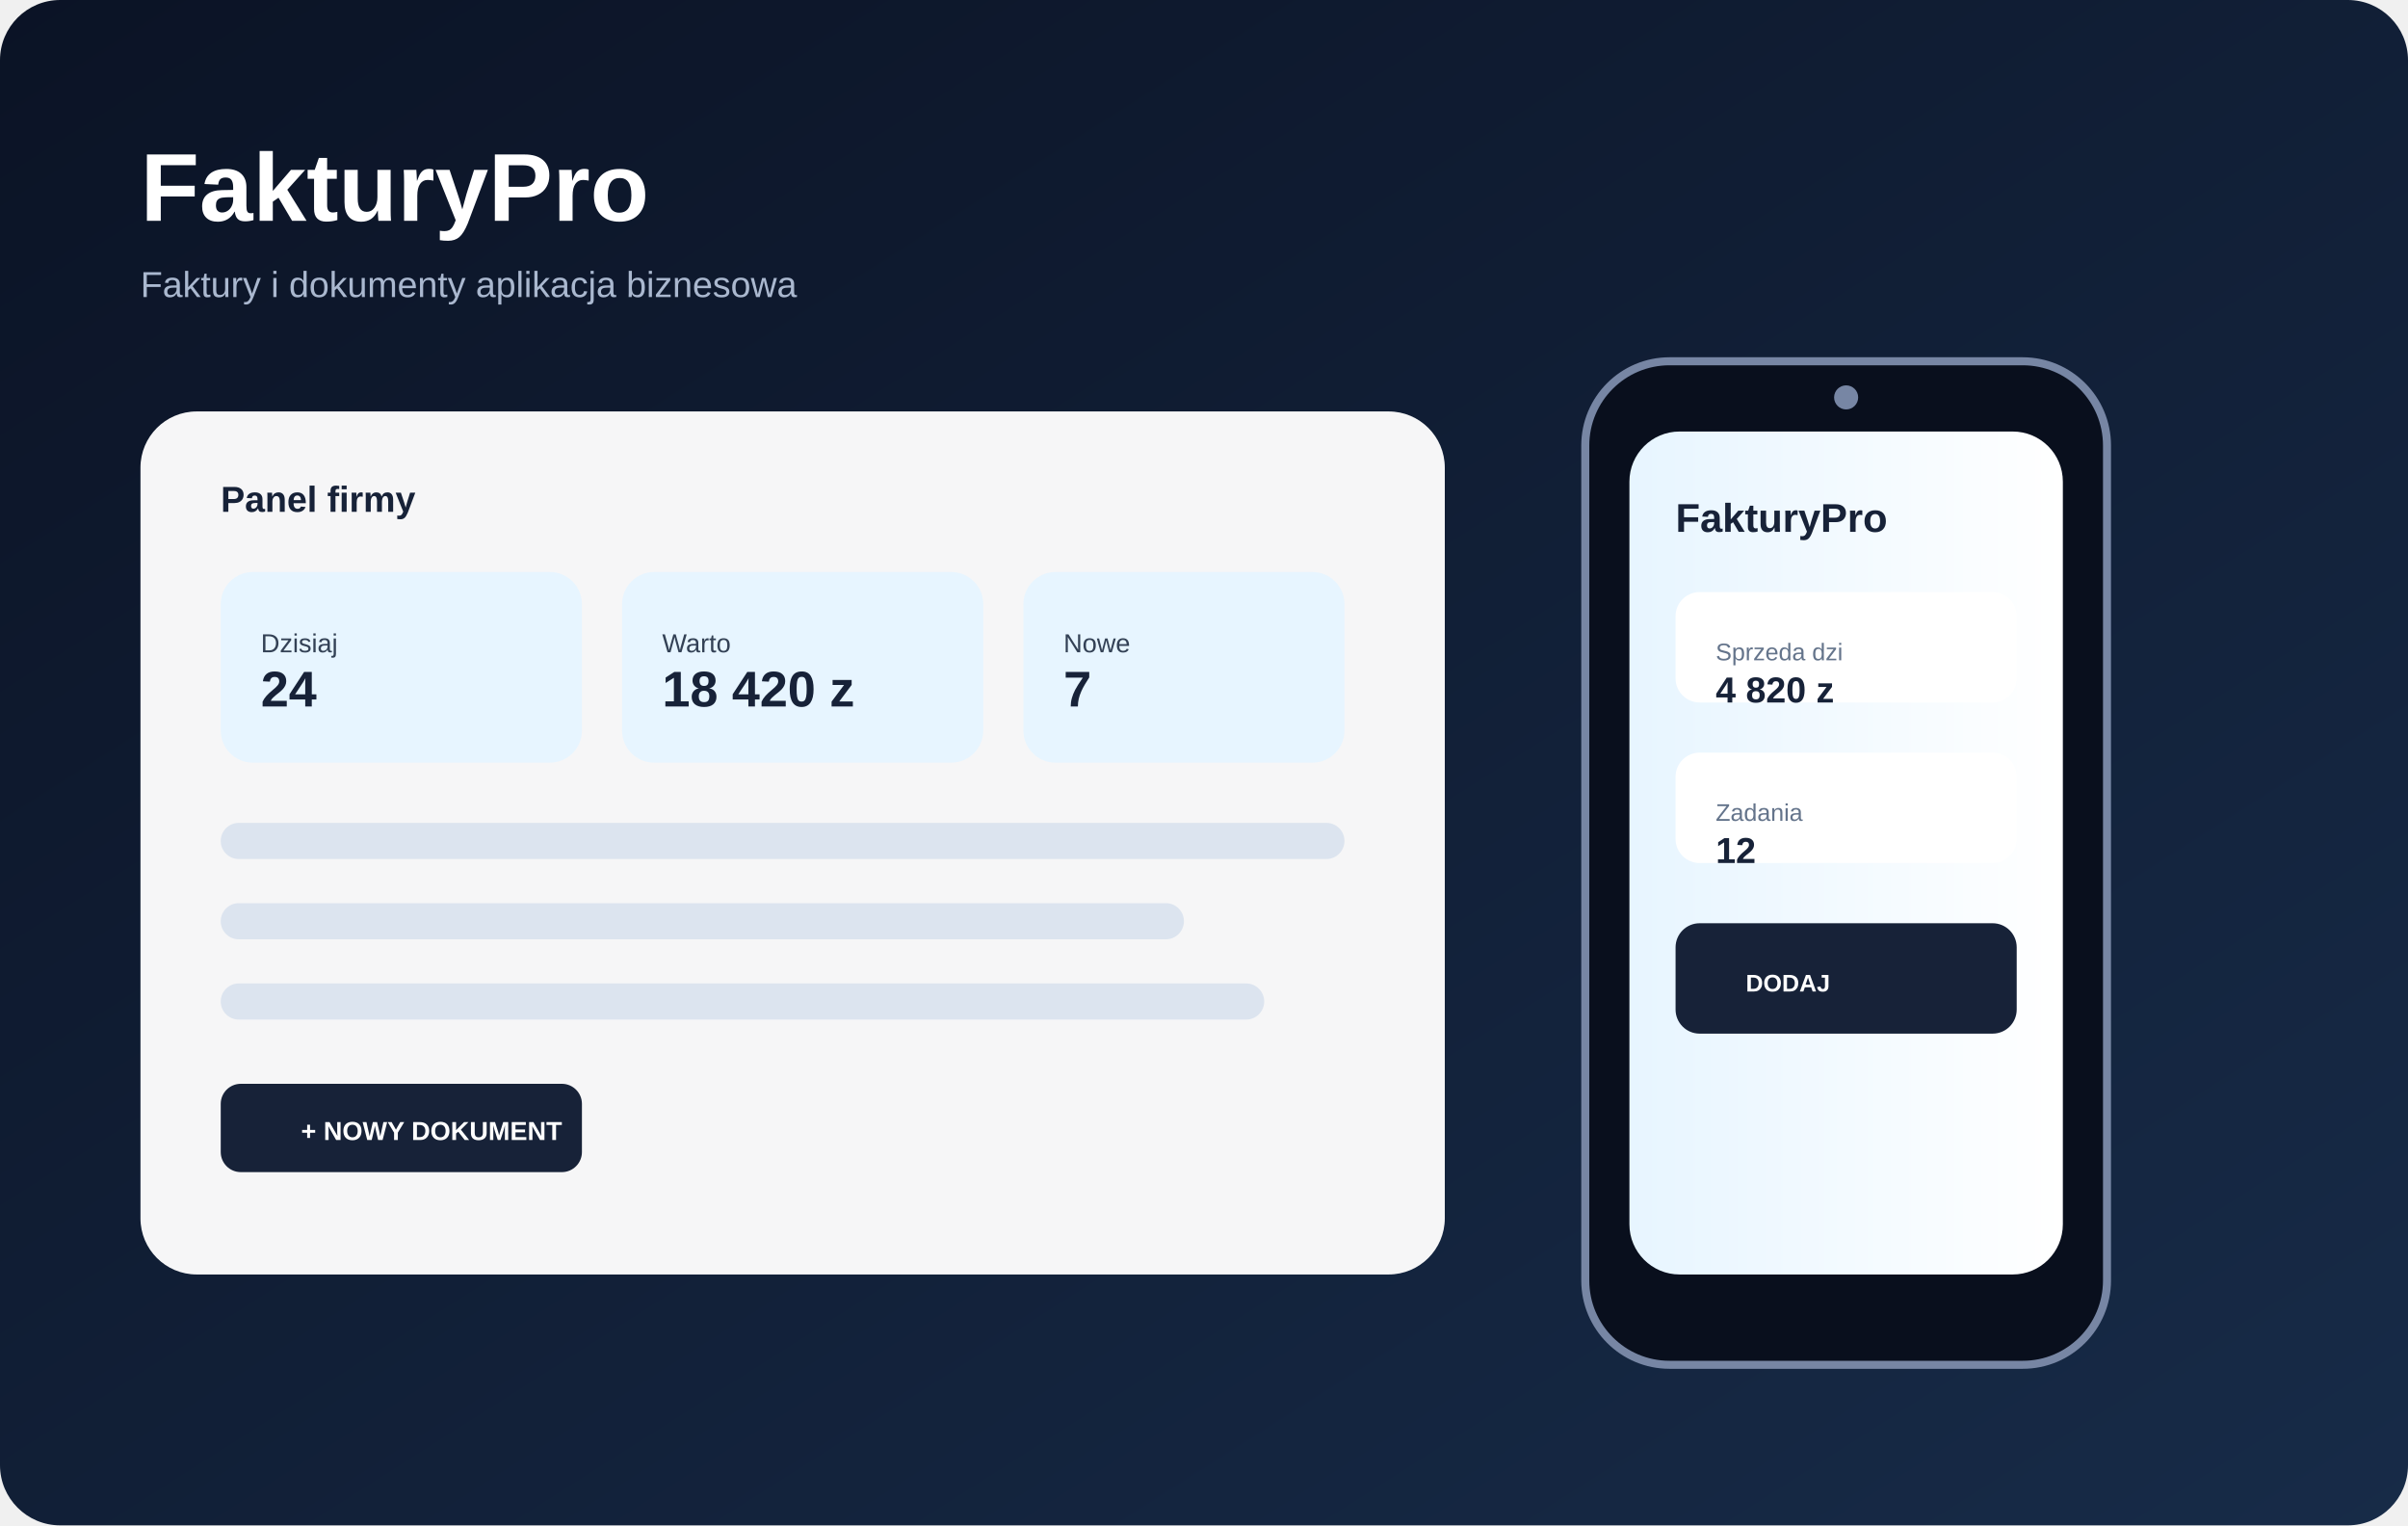
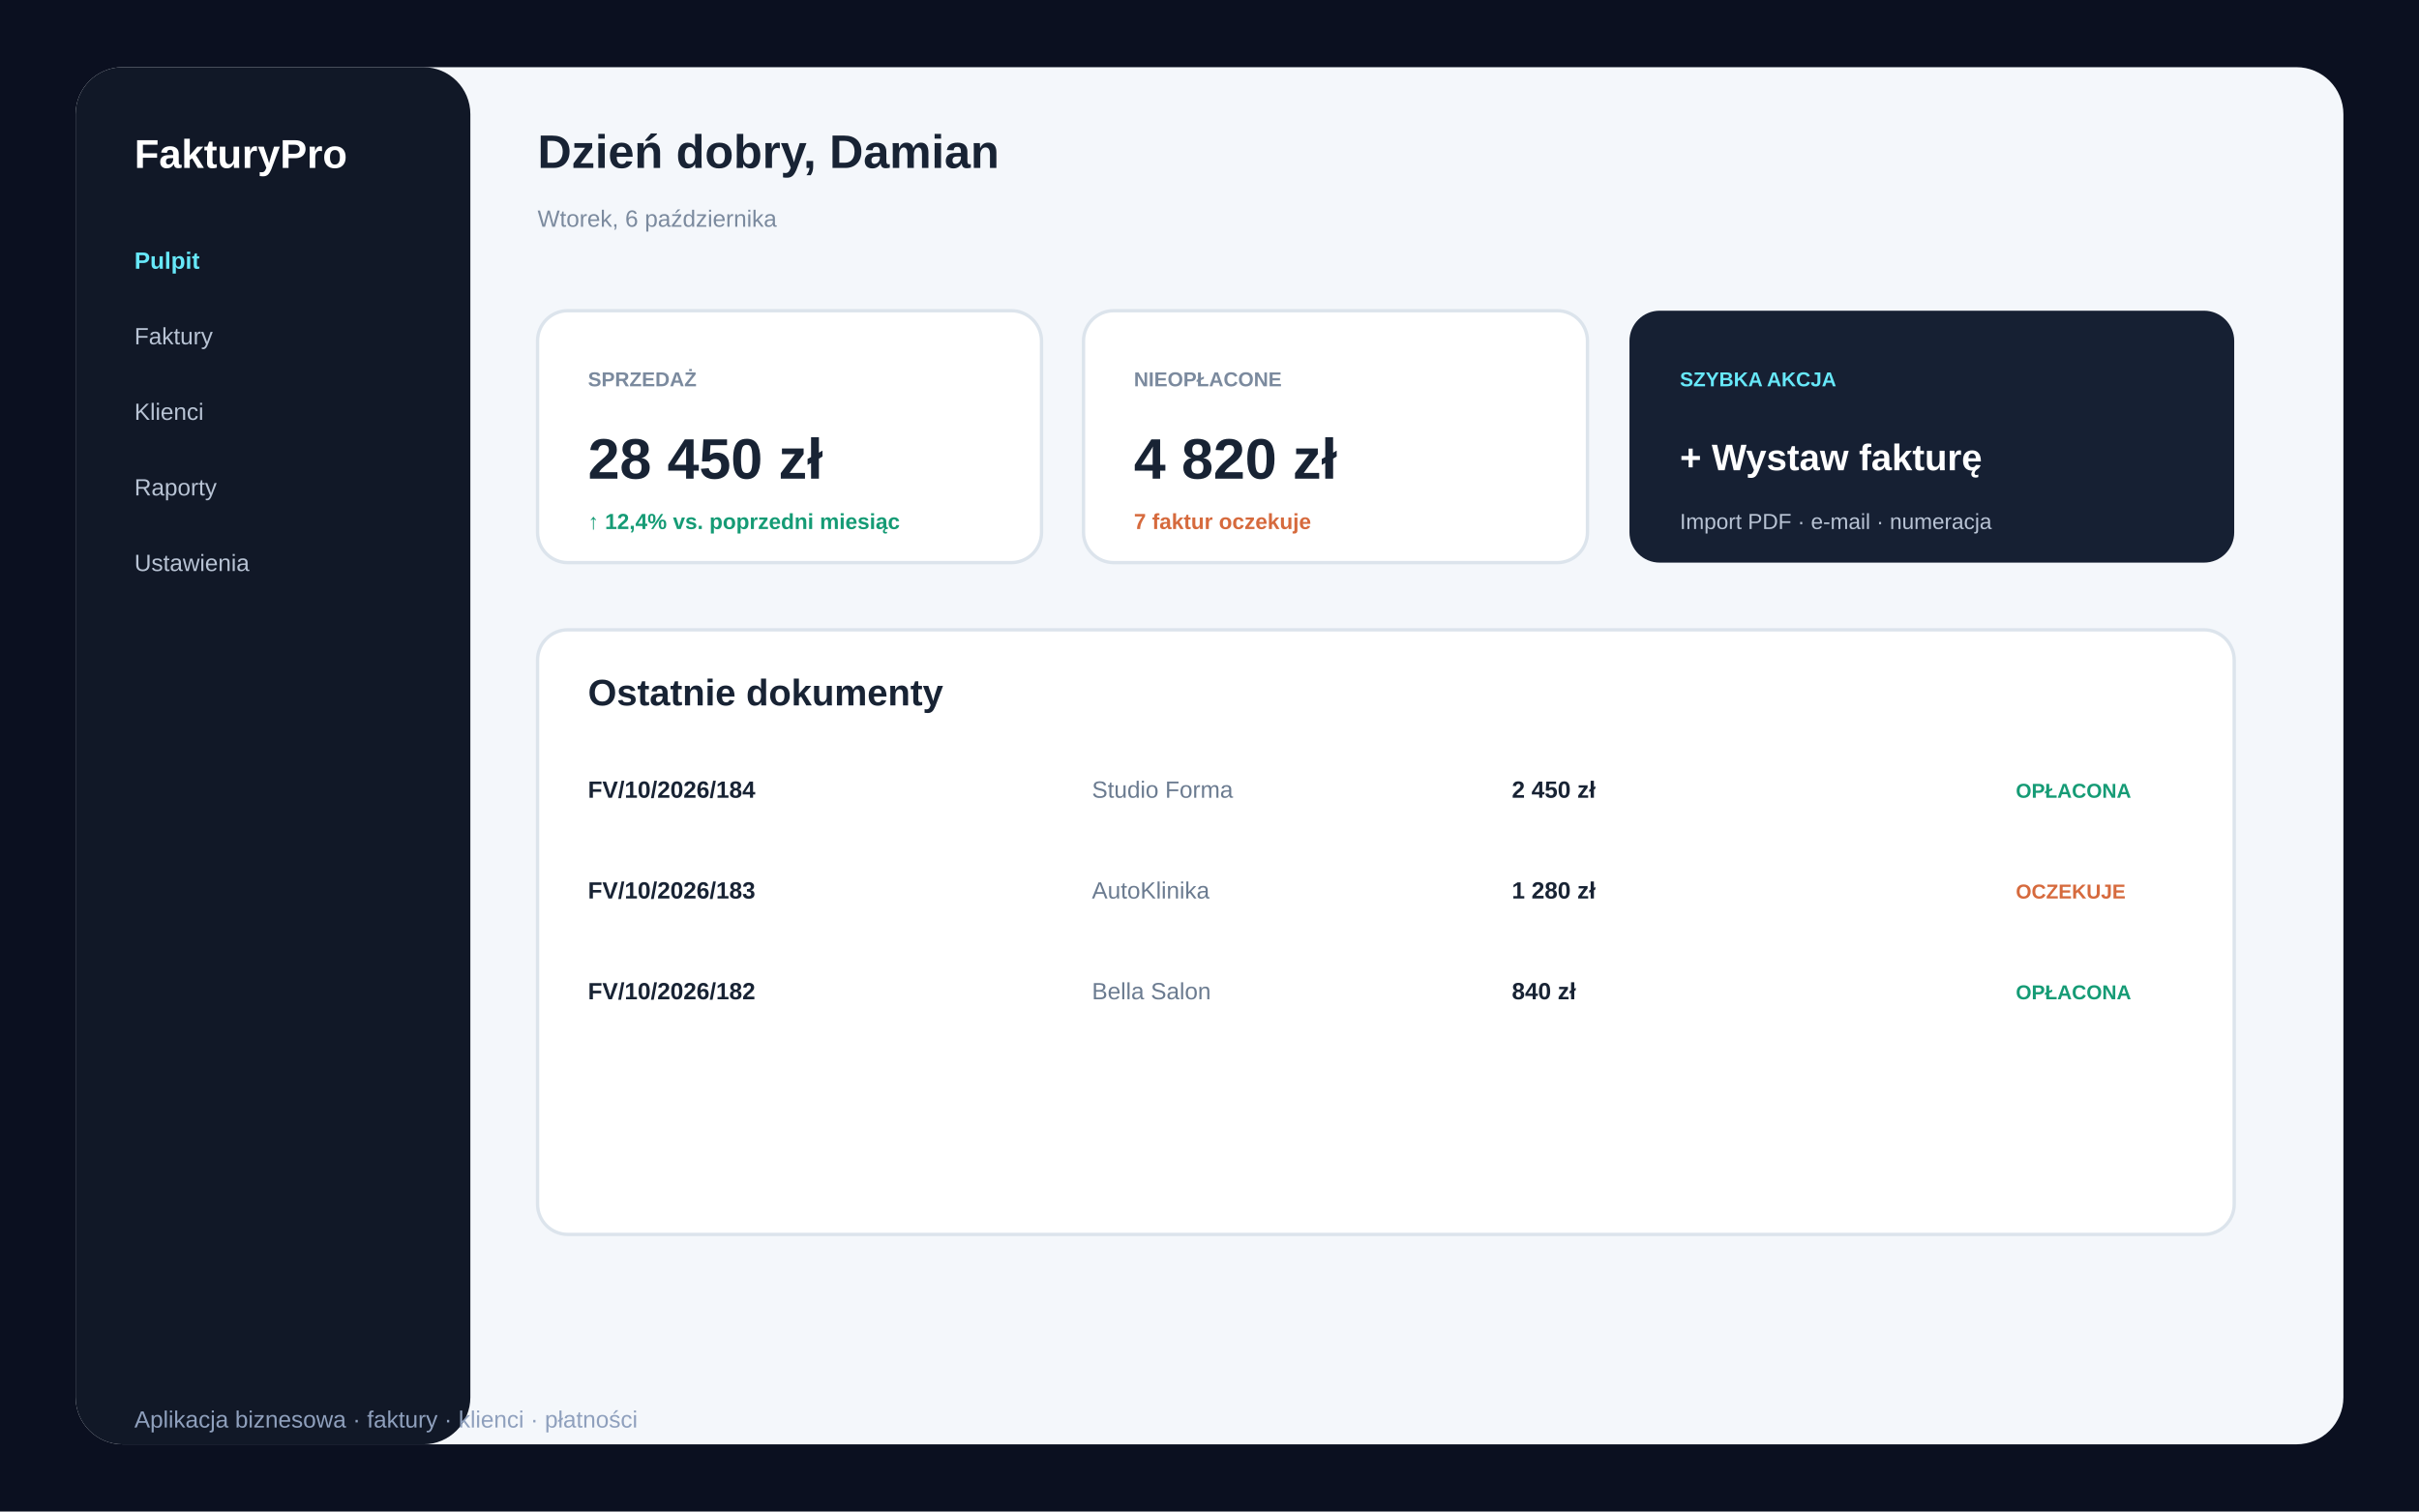
- <svg xmlns="http://www.w3.org/2000/svg" viewBox="0 0 1200 760">
+ <svg xmlns="http://www.w3.org/2000/svg" viewBox="0 0 1440 900" role="img" aria-label="FakturyPro — panel">
  <defs>
-     <linearGradient id="b" x1="0" y1="0" x2="1" y2="1">
-       <stop stop-color="#0b1325" />
-       <stop offset="1" stop-color="#172b48" />
+     <linearGradient id="g" x1="0" y1="0" x2="1" y2="1">
+       <stop stop-color="#172554" />
+       <stop offset=".55" stop-color="#0f766e" />
+       <stop offset="1" stop-color="#111827" />
    </linearGradient>
-     <linearGradient id="a">
-       <stop stop-color="#e7f5ff" />
-       <stop offset="1" stop-color="#fff" />
+     <linearGradient id="gold" x1="0" y1="0" x2="1" y2="0">
+       <stop stop-color="#f8d38b" />
+       <stop offset="1" stop-color="#d99b4a" />
    </linearGradient>
+     <filter id="shadow">
+       <feDropShadow dx="0" dy="18" stdDeviation="22" flood-opacity=".22" />
+     </filter>
  </defs>
-   <rect width="1200" height="760" rx="30" fill="url(#b)" />
-   <text x="70" y="110" font-family="Arial" font-size="48" font-weight="900" fill="#fff">FakturyPro</text>
-   <text x="70" y="148" font-family="Arial" font-size="18" fill="#aab8cf">Faktury i dokumenty  aplikacja biznesowa</text>
-   <rect x="70" y="205" width="650" height="430" rx="28" fill="#fff" fill-opacity=".96" />
-   <text x="110" y="255" font-family="Arial" font-size="18" font-weight="800" fill="#172238">Panel firmy</text>
-   <rect x="110" y="285" width="180" height="95" rx="16" fill="#e7f5ff" />
-   <rect x="310" y="285" width="180" height="95" rx="16" fill="#e7f5ff" />
-   <rect x="510" y="285" width="160" height="95" rx="16" fill="#e7f5ff" />
-   <text x="130" y="325" font-family="Arial" font-size="13" fill="#334155">Dzisiaj</text>
-   <text x="130" y="352" font-family="Arial" font-size="25" font-weight="900" fill="#172238">24</text>
-   <text x="330" y="325" font-family="Arial" font-size="13" fill="#334155">Warto</text>
-   <text x="330" y="352" font-family="Arial" font-size="25" font-weight="900" fill="#172238">18 420 z</text>
-   <text x="530" y="325" font-family="Arial" font-size="13" fill="#334155">Nowe</text>
-   <text x="530" y="352" font-family="Arial" font-size="25" font-weight="900" fill="#172238">7</text>
-   <rect x="110" y="410" width="560" height="18" rx="9" fill="#dce4ef" />
-   <rect x="110" y="450" width="480" height="18" rx="9" fill="#dce4ef" />
-   <rect x="110" y="490" width="520" height="18" rx="9" fill="#dce4ef" />
-   <rect x="110" y="540" width="180" height="44" rx="10" fill="#172238" />
-   <text x="150" y="568" font-family="Arial" font-size="13" font-weight="800" fill="#fff">+ NOWY DOKUMENT</text>
-   <rect x="790" y="180" width="260" height="500" rx="42" fill="#090f1d" stroke="#7786a4" stroke-width="4" />
-   <rect x="812" y="215" width="216" height="420" rx="25" fill="url(#a)" />
-   <circle cx="920" cy="198" r="6" fill="#7786a4" />
-   <text x="835" y="265" font-family="Arial" font-size="20" font-weight="900" fill="#172238">FakturyPro</text>
-   <rect x="835" y="295" width="170" height="55" rx="12" fill="#fff" />
-   <text x="855" y="329" font-family="Arial" font-size="12" fill="#64748b">Sprzeda dzi</text>
-   <text x="855" y="350" font-family="Arial" font-size="18" font-weight="900" fill="#172238">4 820 z</text>
-   <rect x="835" y="375" width="170" height="55" rx="12" fill="#fff" />
-   <text x="855" y="409" font-family="Arial" font-size="12" fill="#64748b">Zadania</text>
-   <text x="855" y="430" font-family="Arial" font-size="18" font-weight="900" fill="#172238">12</text>
-   <rect x="835" y="460" width="170" height="55" rx="12" fill="#172238" />
-   <text x="870" y="494" font-family="Arial" font-size="12" font-weight="800" fill="#fff">DODAJ</text>
+   <rect width="1440" height="900" fill="#0b1020" />
+   <rect x="45" y="40" width="1350" height="820" rx="28" fill="#f4f7fb" stroke="none" stroke-width="0" />
+   <rect x="45" y="40" width="235" height="820" rx="28" fill="#111827" stroke="none" stroke-width="0" />
+   <text x="80" y="100" font-family="Arial, sans-serif" font-size="24" fill="#fff" font-weight="900" text-anchor="start">FakturyPro</text>
+   <text x="80" y="160" font-family="Arial, sans-serif" font-size="14" fill="#67e8f9" font-weight="800" text-anchor="start">Pulpit</text>
+   <text x="80" y="205" font-family="Arial, sans-serif" font-size="14" fill="#b8c3d4" font-weight="400" text-anchor="start">Faktury</text>
+   <text x="80" y="250" font-family="Arial, sans-serif" font-size="14" fill="#b8c3d4" font-weight="400" text-anchor="start">Klienci</text>
+   <text x="80" y="295" font-family="Arial, sans-serif" font-size="14" fill="#b8c3d4" font-weight="400" text-anchor="start">Raporty</text>
+   <text x="80" y="340" font-family="Arial, sans-serif" font-size="14" fill="#b8c3d4" font-weight="400" text-anchor="start">Ustawienia</text>
+   <text x="320" y="100" font-family="Arial, sans-serif" font-size="28" fill="#182334" font-weight="900" text-anchor="start">Dzień dobry, Damian</text>
+   <text x="320" y="135" font-family="Arial, sans-serif" font-size="14" fill="#7b8a9e" font-weight="400" text-anchor="start">Wtorek, 6 października</text>
+   <rect x="320" y="185" width="300" height="150" rx="18" fill="#fff" stroke="#dce4ec" stroke-width="2" />
+   <text x="350" y="230" font-family="Arial, sans-serif" font-size="12" fill="#7b8a9e" font-weight="800" text-anchor="start">SPRZEDAŻ</text>
+   <text x="350" y="285" font-family="Arial, sans-serif" font-size="34" fill="#182334" font-weight="900" text-anchor="start">28 450 zł</text>
+   <text x="350" y="315" font-family="Arial, sans-serif" font-size="13" fill="#159b75" font-weight="800" text-anchor="start">↑ 12,4% vs. poprzedni miesiąc</text>
+   <rect x="645" y="185" width="300" height="150" rx="18" fill="#fff" stroke="#dce4ec" stroke-width="2" />
+   <text x="675" y="230" font-family="Arial, sans-serif" font-size="12" fill="#7b8a9e" font-weight="800" text-anchor="start">NIEOPŁACONE</text>
+   <text x="675" y="285" font-family="Arial, sans-serif" font-size="34" fill="#182334" font-weight="900" text-anchor="start">4 820 zł</text>
+   <text x="675" y="315" font-family="Arial, sans-serif" font-size="13" fill="#d66a3d" font-weight="800" text-anchor="start">7 faktur oczekuje</text>
+   <rect x="970" y="185" width="360" height="150" rx="18" fill="#162033" stroke="none" stroke-width="0" />
+   <text x="1000" y="230" font-family="Arial, sans-serif" font-size="12" fill="#67e8f9" font-weight="800" text-anchor="start">SZYBKA AKCJA</text>
+   <text x="1000" y="280" font-family="Arial, sans-serif" font-size="22" fill="#fff" font-weight="900" text-anchor="start">+ Wystaw fakturę</text>
+   <text x="1000" y="315" font-family="Arial, sans-serif" font-size="13" fill="#b8c3d4" font-weight="400" text-anchor="start">Import PDF · e-mail · numeracja</text>
+   <rect x="320" y="375" width="1010" height="360" rx="18" fill="#fff" stroke="#dce4ec" stroke-width="2" />
+   <text x="350" y="420" font-family="Arial, sans-serif" font-size="22" fill="#182334" font-weight="900" text-anchor="start">Ostatnie dokumenty</text>
+   <text x="350" y="475" font-family="Arial, sans-serif" font-size="14" fill="#182334" font-weight="800" text-anchor="start">FV/10/2026/184</text>
+   <text x="650" y="475" font-family="Arial, sans-serif" font-size="14" fill="#6b7b90" font-weight="400" text-anchor="start">Studio Forma</text>
+   <text x="900" y="475" font-family="Arial, sans-serif" font-size="14" fill="#182334" font-weight="800" text-anchor="start">2 450 zł</text>
+   <text x="1200" y="475" font-family="Arial, sans-serif" font-size="12" fill="#159b75" font-weight="800" text-anchor="start">OPŁACONA</text>
+   <text x="350" y="535" font-family="Arial, sans-serif" font-size="14" fill="#182334" font-weight="800" text-anchor="start">FV/10/2026/183</text>
+   <text x="650" y="535" font-family="Arial, sans-serif" font-size="14" fill="#6b7b90" font-weight="400" text-anchor="start">AutoKlinika</text>
+   <text x="900" y="535" font-family="Arial, sans-serif" font-size="14" fill="#182334" font-weight="800" text-anchor="start">1 280 zł</text>
+   <text x="1200" y="535" font-family="Arial, sans-serif" font-size="12" fill="#d66a3d" font-weight="800" text-anchor="start">OCZEKUJE</text>
+   <text x="350" y="595" font-family="Arial, sans-serif" font-size="14" fill="#182334" font-weight="800" text-anchor="start">FV/10/2026/182</text>
+   <text x="650" y="595" font-family="Arial, sans-serif" font-size="14" fill="#6b7b90" font-weight="400" text-anchor="start">Bella Salon</text>
+   <text x="900" y="595" font-family="Arial, sans-serif" font-size="14" fill="#182334" font-weight="800" text-anchor="start">840 zł</text>
+   <text x="1200" y="595" font-family="Arial, sans-serif" font-size="12" fill="#159b75" font-weight="800" text-anchor="start">OPŁACONA</text>
+   <text x="80" y="850" font-family="Arial, sans-serif" font-size="14" fill="#8fa0bd">Aplikacja biznesowa · faktury · klienci · płatności</text>
</svg>
